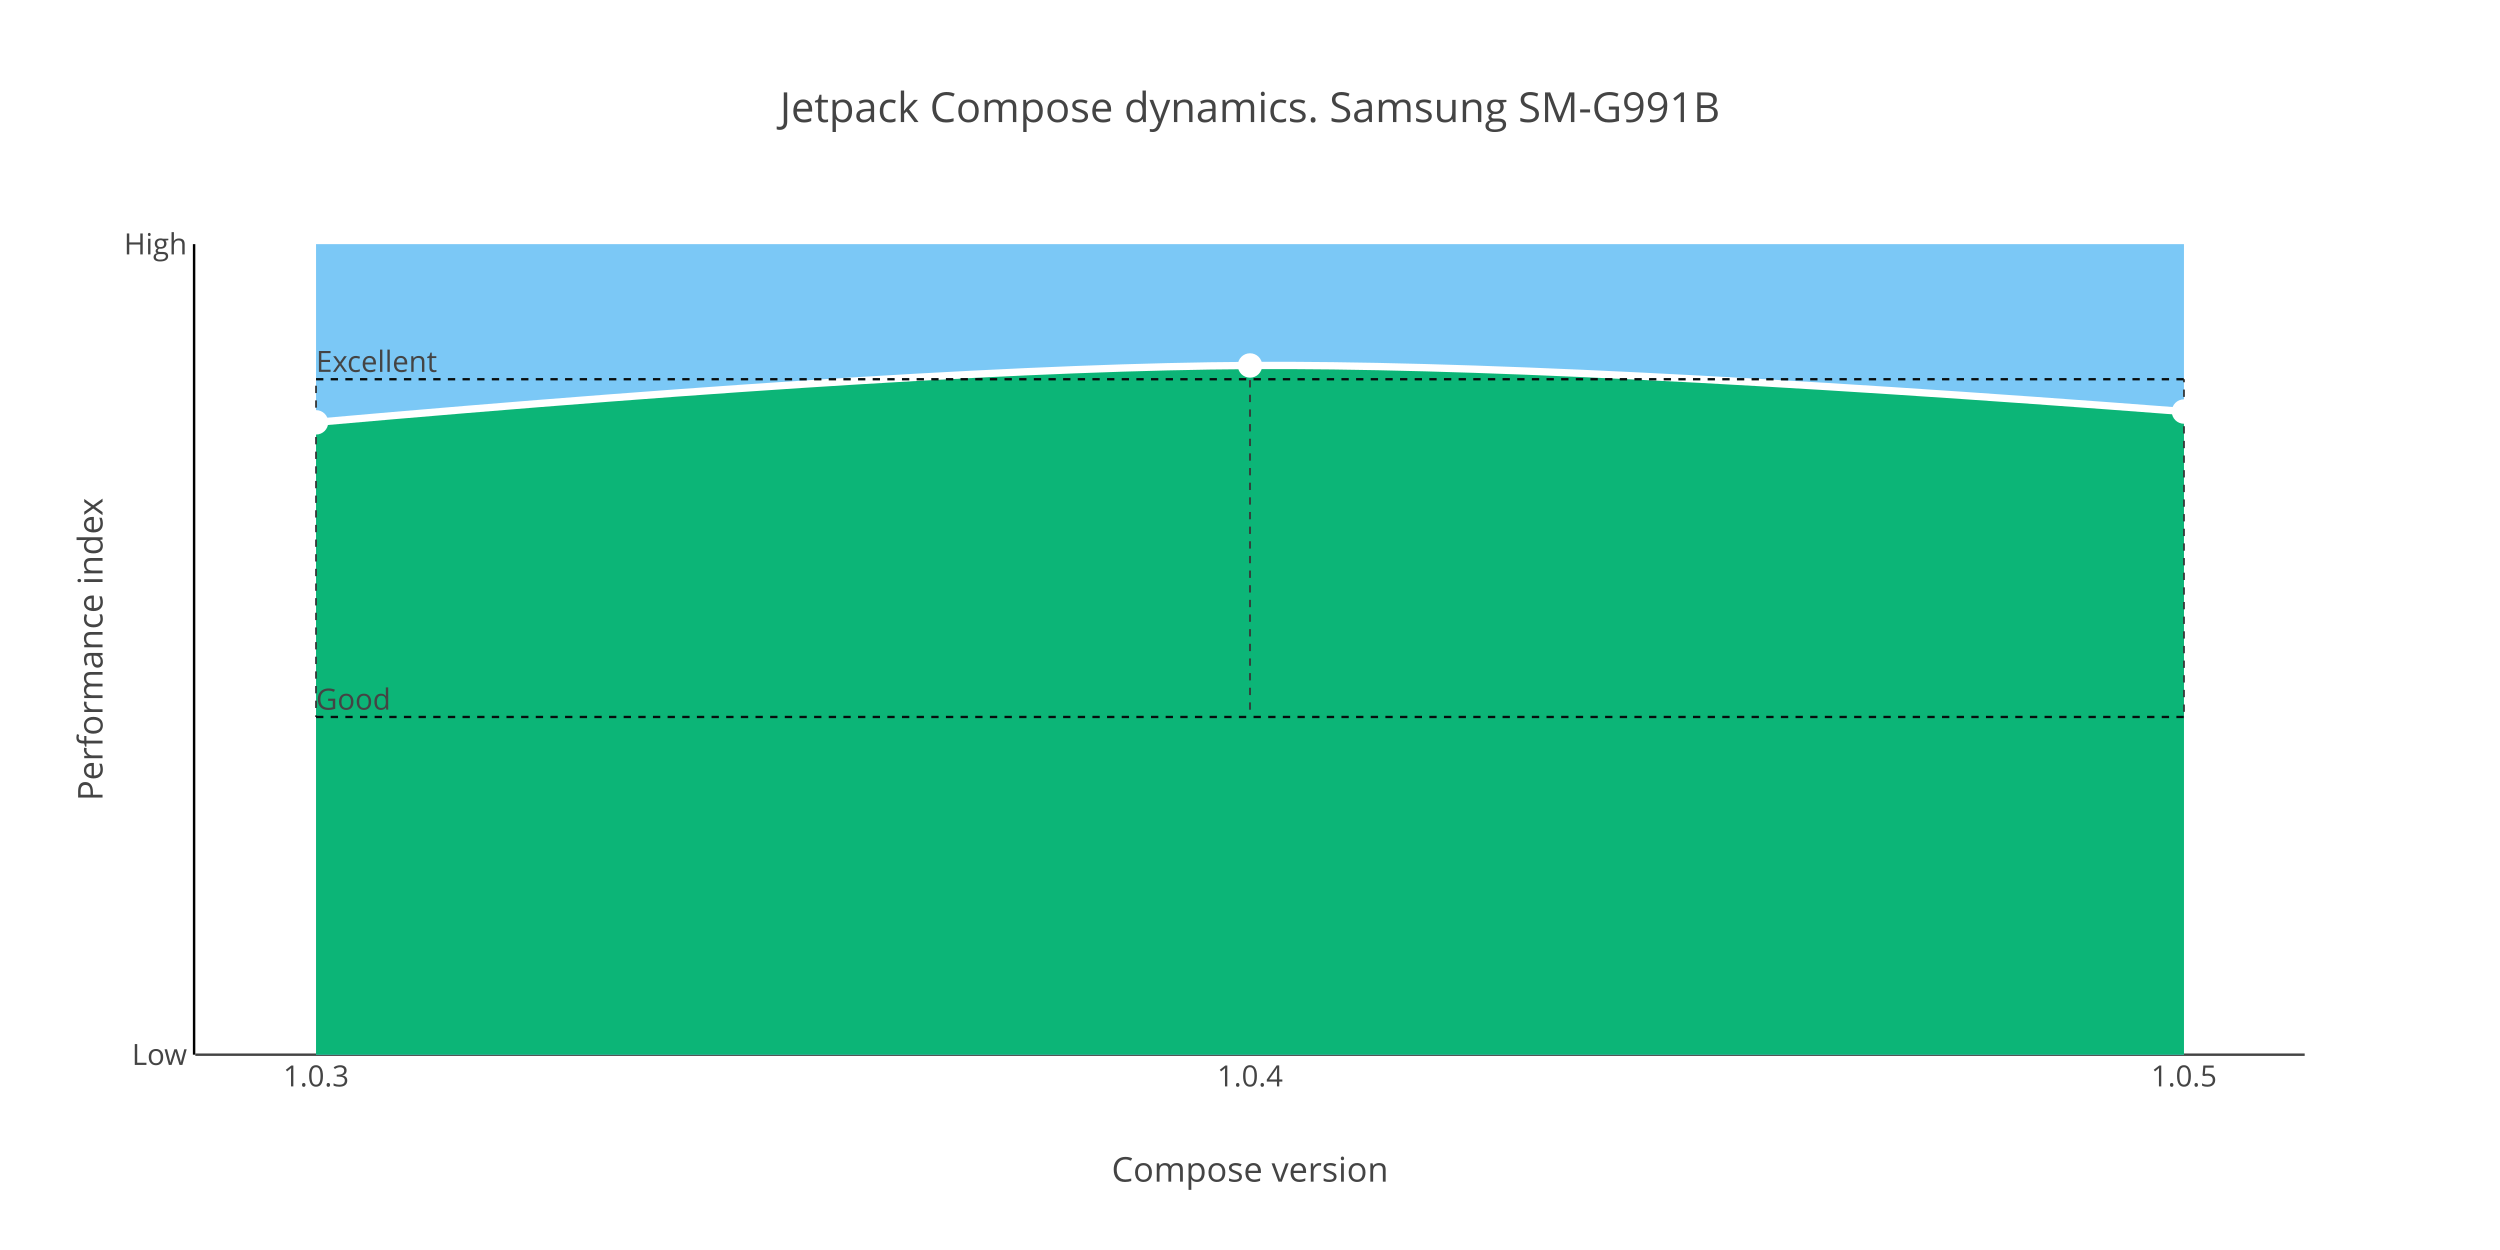
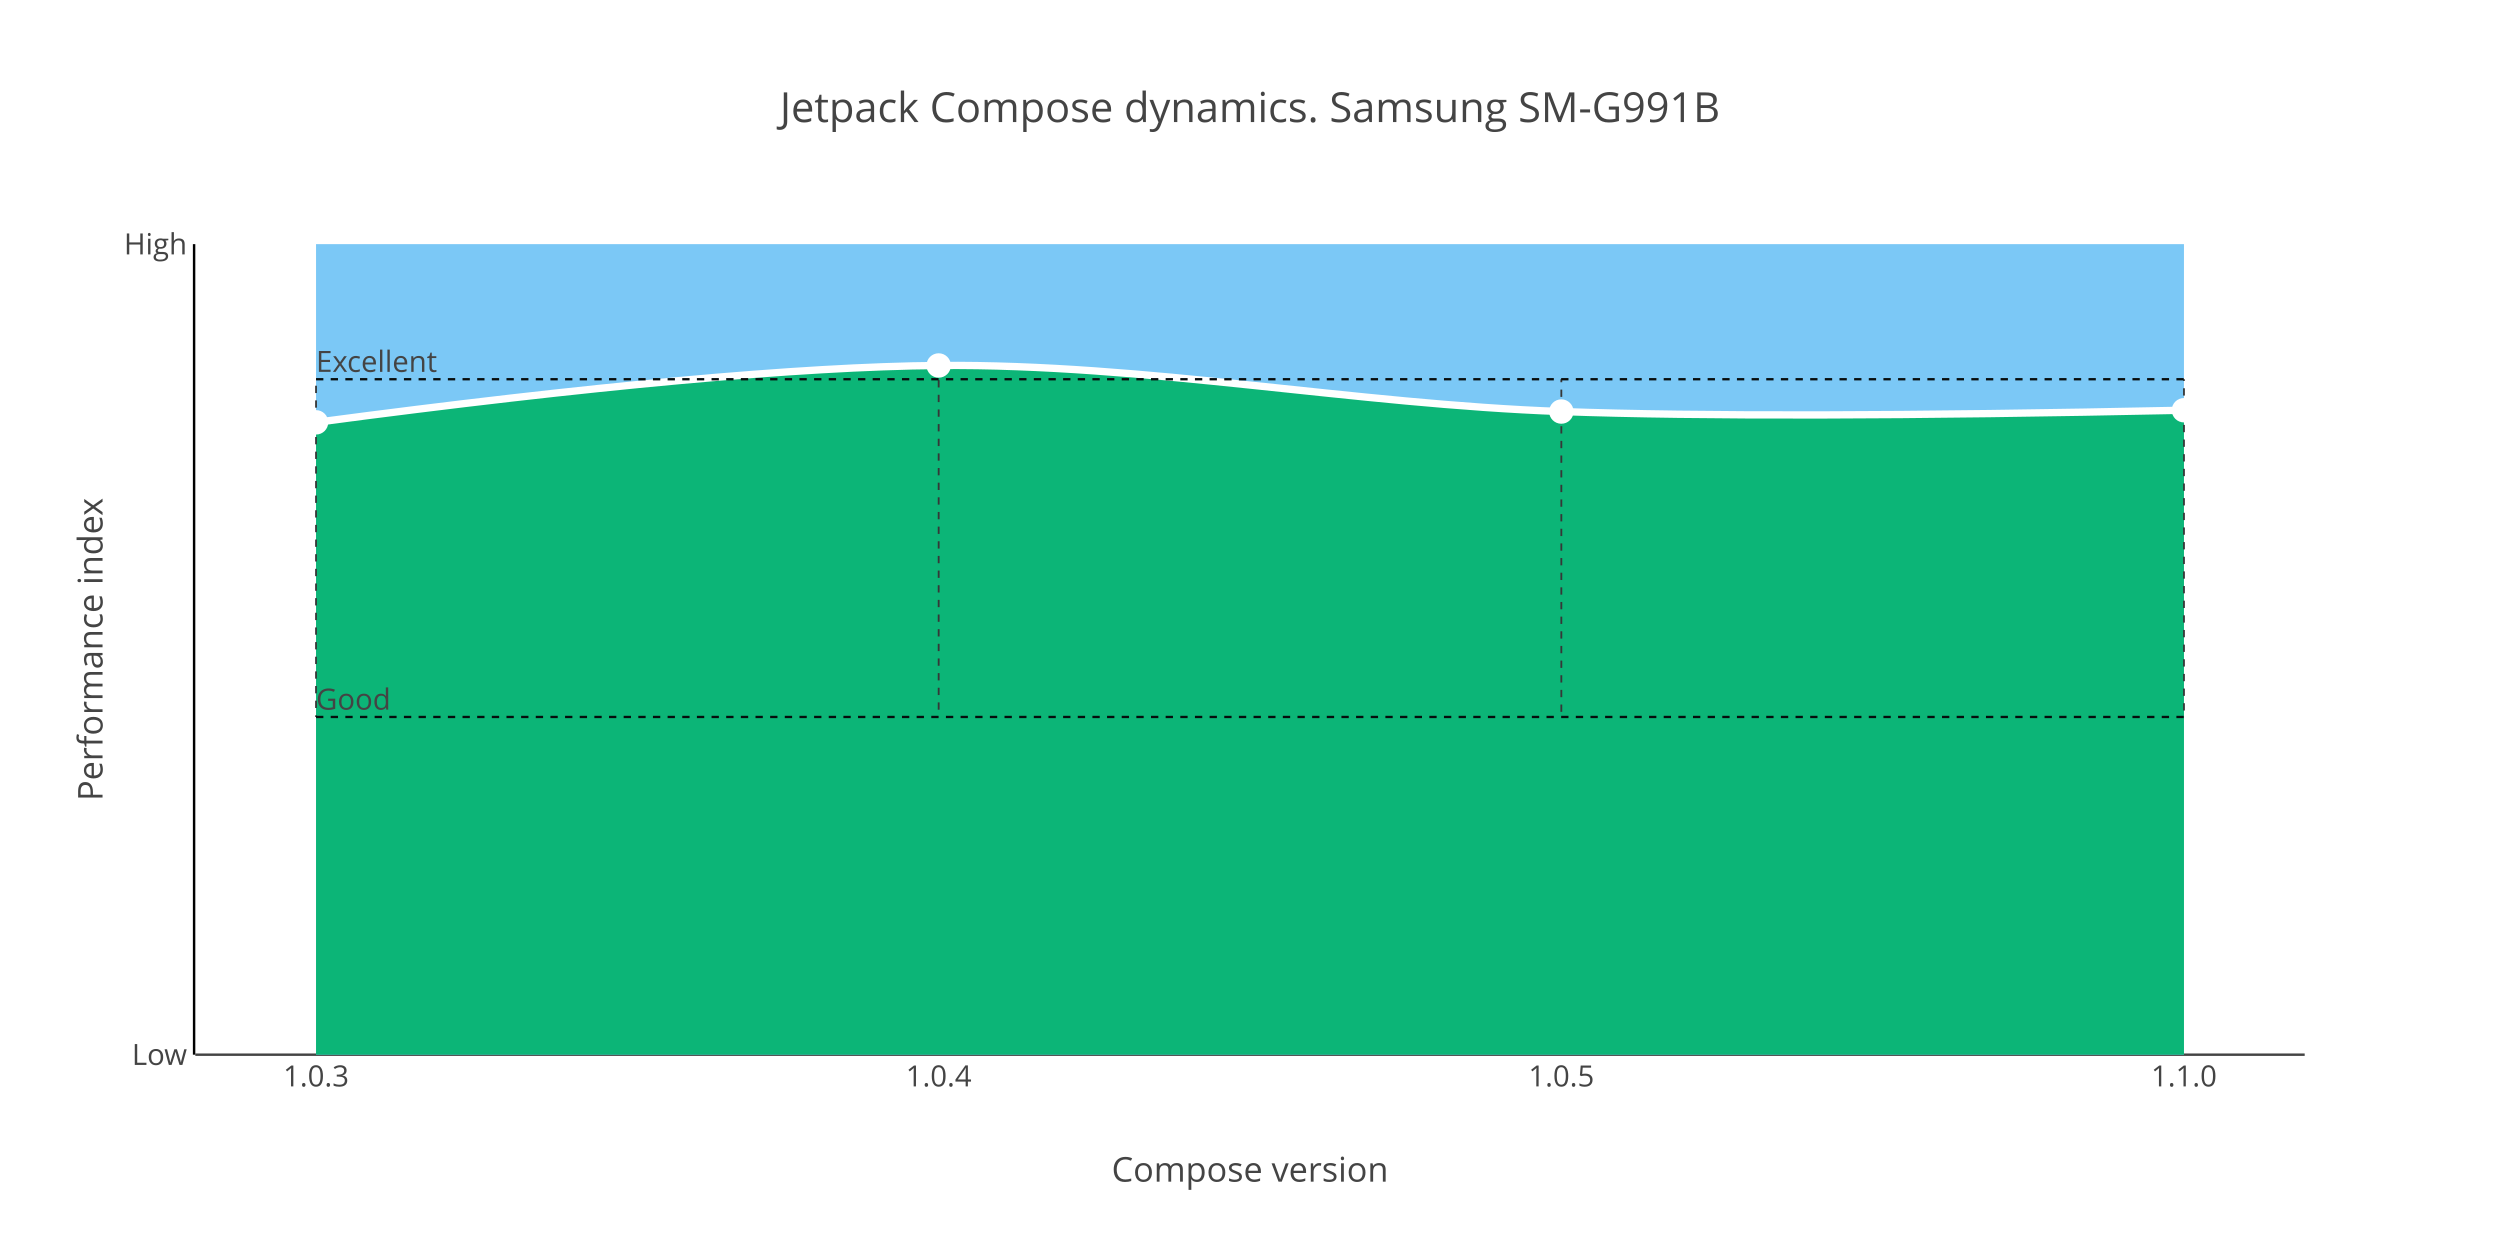
<svg xmlns="http://www.w3.org/2000/svg" class="main-svg" width="1024" height="512" style="" viewBox="0 0 1024 512">
  <rect x="0" y="0" width="1024" height="512" style="fill: rgb(255, 255, 255); fill-opacity: 1;" />
-   <defs id="defs-539de8">
+   <defs id="defs-dd2df8">
    <g class="clips">
-       <clipPath id="clip539de8xyplot" class="plotclip">
+       <clipPath id="clipdd2df8xyplot" class="plotclip">
        <rect width="864" height="332" />
      </clipPath>
-       <clipPath class="axesclip" id="clip539de8x">
+       <clipPath class="axesclip" id="clipdd2df8x">
        <rect x="80" y="0" width="864" height="512" />
      </clipPath>
-       <clipPath class="axesclip" id="clip539de8y">
+       <clipPath class="axesclip" id="clipdd2df8y">
        <rect x="0" y="100" width="1024" height="332" />
      </clipPath>
-       <clipPath class="axesclip" id="clip539de8xy">
+       <clipPath class="axesclip" id="clipdd2df8xy">
        <rect x="80" y="100" width="864" height="332" />
      </clipPath>
    </g>
    <g class="gradients" />
  </defs>
  <g class="bglayer" />
  <g class="layer-below">
    <g class="imagelayer" />
    <g class="shapelayer" />
  </g>
  <g class="cartesianlayer">
    <g class="subplot xy">
      <g class="layer-subplot">
        <g class="shapelayer" />
        <g class="imagelayer" />
      </g>
      <g class="gridlayer">
        <g class="x" />
        <g class="y" />
      </g>
      <g class="zerolinelayer">
        <path class="yzl zl crisp" transform="translate(0,432)" d="M80,0h864" style="stroke: rgb(68, 68, 68); stroke-opacity: 1; stroke-width: 1px;" />
      </g>
      <path class="xlines-below" />
      <path class="ylines-below" />
      <g class="overlines-below" />
      <g class="xaxislayer-below" />
      <g class="yaxislayer-below" />
      <g class="overaxes-below" />
-       <g class="plot" transform="translate(80,100)" clip-path="url('#clip539de8xyplot')">
+       <g class="plot" transform="translate(80,100)" clip-path="url('#clipdd2df8xyplot')">
        <g class="scatterlayer mlayer">
-           <g class="trace scatter trace5331cf" style="stroke-miterlimit: 2;">
+           <g class="trace scatter trace49ef09" style="stroke-miterlimit: 2;">
            <g class="fills">
              <g>
-                 <path class="js-fill" d="M814.55,332L49.45,332L49.45,0Q304.48,0 432,0Q559.52,0 814.55,0" style="fill: rgb(123, 200, 246); fill-opacity: 1; stroke-width: 0;" />
+                 <path class="js-fill" d="M814.55,332L49.45,332L49.45,0Q219.47,0 304.48,0C389.49,0 474.51,0 559.52,0Q644.53,0 814.55,0" style="fill: rgb(123, 200, 246); fill-opacity: 1; stroke-width: 0;" />
              </g>
            </g>
            <g class="errorbars" />
            <g class="lines" />
            <g class="points" />
            <g class="text" />
          </g>
-           <g class="trace scatter trace408a9c" style="stroke-miterlimit: 2;">
+           <g class="trace scatter trace3d7e53" style="stroke-miterlimit: 2;">
            <g class="fills">
              <g>
-                 <path class="js-fill" d="M814.55,332L49.45,332L49.45,72.99Q304.46,50.43 432,49.7Q559.5,48.97 814.55,68.57" style="fill: rgb(12, 181, 119); fill-opacity: 1; stroke-width: 0;" />
-               </g>
-             </g>
-             <g class="errorbars" />
-             <g class="lines">
-               <path class="js-line" d="M49.45,72.99Q304.46,50.43 432,49.7Q559.5,48.97 814.55,68.57" style="vector-effect: non-scaling-stroke; fill: none; stroke: rgb(255, 255, 255); stroke-opacity: 1; stroke-width: 3px; opacity: 1;" />
-             </g>
-             <g class="points" />
-             <g class="text" />
-           </g>
-           <g class="trace scatter tracea0fa99" style="stroke-miterlimit: 2; opacity: 1;">
+                 <path class="js-fill" d="M814.55,332L49.45,332L49.45,72.99Q219.44,50.43 304.48,49.7C389.46,48.97 474.45,65.52 559.52,68.57Q644.47,71.62 814.55,68.03" style="fill: rgb(12, 181, 119); fill-opacity: 1; stroke-width: 0;" />
+               </g>
+             </g>
+             <g class="errorbars" />
+             <g class="lines">
+               <path class="js-line" d="M49.45,72.99Q219.44,50.43 304.48,49.7C389.46,48.97 474.45,65.52 559.52,68.57Q644.47,71.62 814.55,68.03" style="vector-effect: non-scaling-stroke; fill: none; stroke: rgb(255, 255, 255); stroke-opacity: 1; stroke-width: 3px; opacity: 1;" />
+             </g>
+             <g class="points" />
+             <g class="text" />
+           </g>
+           <g class="trace scatter tracec1c26d" style="stroke-miterlimit: 2; opacity: 1;">
            <g class="fills" />
            <g class="errorbars" />
            <g class="lines">
              <path class="js-line" d="M49.45,72.99L49.45,193.67" style="vector-effect: non-scaling-stroke; fill: none; stroke: rgb(54, 55, 55); stroke-opacity: 1; stroke-width: 0.75px; opacity: 1; stroke-dasharray: 3px, 3px;" />
            </g>
            <g class="points" />
            <g class="text" />
          </g>
-           <g class="trace scatter trace6a0c54" style="stroke-miterlimit: 2; opacity: 1;">
+           <g class="trace scatter traced1800d" style="stroke-miterlimit: 2; opacity: 1;">
            <g class="fills" />
            <g class="errorbars" />
            <g class="lines">
              <path class="js-line" d="M49.45,72.99L49.45,55.33" style="vector-effect: non-scaling-stroke; fill: none; stroke: rgb(54, 55, 55); stroke-opacity: 1; stroke-width: 0.75px; opacity: 1; stroke-dasharray: 3px, 3px;" />
            </g>
            <g class="points" />
            <g class="text" />
          </g>
-           <g class="trace scatter trace1acf1d" style="stroke-miterlimit: 2; opacity: 1;">
-             <g class="fills" />
-             <g class="errorbars" />
-             <g class="lines">
-               <path class="js-line" d="M432,49.7L432,193.67" style="vector-effect: non-scaling-stroke; fill: none; stroke: rgb(54, 55, 55); stroke-opacity: 1; stroke-width: 0.75px; opacity: 1; stroke-dasharray: 3px, 3px;" />
-             </g>
-             <g class="points" />
-             <g class="text" />
-           </g>
-           <g class="trace scatter trace103174" style="stroke-miterlimit: 2; opacity: 1;">
-             <g class="fills" />
-             <g class="errorbars" />
-             <g class="lines">
-               <path class="js-line" d="M432,49.7L432,55.33" style="vector-effect: non-scaling-stroke; fill: none; stroke: rgb(54, 55, 55); stroke-opacity: 1; stroke-width: 0.75px; opacity: 1; stroke-dasharray: 3px, 3px;" />
-             </g>
-             <g class="points" />
-             <g class="text" />
-           </g>
-           <g class="trace scatter traceee5bd0" style="stroke-miterlimit: 2; opacity: 1;">
-             <g class="fills" />
-             <g class="errorbars" />
-             <g class="lines">
-               <path class="js-line" d="M814.55,68.57L814.55,193.67" style="vector-effect: non-scaling-stroke; fill: none; stroke: rgb(54, 55, 55); stroke-opacity: 1; stroke-width: 0.75px; opacity: 1; stroke-dasharray: 3px, 3px;" />
-             </g>
-             <g class="points" />
-             <g class="text" />
-           </g>
-           <g class="trace scatter trace878611" style="stroke-miterlimit: 2; opacity: 1;">
-             <g class="fills" />
-             <g class="errorbars" />
-             <g class="lines">
-               <path class="js-line" d="M814.55,68.57L814.55,55.33" style="vector-effect: non-scaling-stroke; fill: none; stroke: rgb(54, 55, 55); stroke-opacity: 1; stroke-width: 0.75px; opacity: 1; stroke-dasharray: 3px, 3px;" />
-             </g>
-             <g class="points" />
-             <g class="text" />
-           </g>
-           <g class="trace scatter trace140a73" style="stroke-miterlimit: 2; opacity: 1;">
+           <g class="trace scatter trace2f17f8" style="stroke-miterlimit: 2; opacity: 1;">
+             <g class="fills" />
+             <g class="errorbars" />
+             <g class="lines">
+               <path class="js-line" d="M304.48,49.7L304.48,193.67" style="vector-effect: non-scaling-stroke; fill: none; stroke: rgb(54, 55, 55); stroke-opacity: 1; stroke-width: 0.75px; opacity: 1; stroke-dasharray: 3px, 3px;" />
+             </g>
+             <g class="points" />
+             <g class="text" />
+           </g>
+           <g class="trace scatter trace7a6aa9" style="stroke-miterlimit: 2; opacity: 1;">
+             <g class="fills" />
+             <g class="errorbars" />
+             <g class="lines">
+               <path class="js-line" d="M304.48,49.7L304.48,55.33" style="vector-effect: non-scaling-stroke; fill: none; stroke: rgb(54, 55, 55); stroke-opacity: 1; stroke-width: 0.75px; opacity: 1; stroke-dasharray: 3px, 3px;" />
+             </g>
+             <g class="points" />
+             <g class="text" />
+           </g>
+           <g class="trace scatter trace381a37" style="stroke-miterlimit: 2; opacity: 1;">
+             <g class="fills" />
+             <g class="errorbars" />
+             <g class="lines">
+               <path class="js-line" d="M559.52,68.57L559.52,193.67" style="vector-effect: non-scaling-stroke; fill: none; stroke: rgb(54, 55, 55); stroke-opacity: 1; stroke-width: 0.75px; opacity: 1; stroke-dasharray: 3px, 3px;" />
+             </g>
+             <g class="points" />
+             <g class="text" />
+           </g>
+           <g class="trace scatter tracef1ded0" style="stroke-miterlimit: 2; opacity: 1;">
+             <g class="fills" />
+             <g class="errorbars" />
+             <g class="lines">
+               <path class="js-line" d="M559.52,68.57L559.52,55.33" style="vector-effect: non-scaling-stroke; fill: none; stroke: rgb(54, 55, 55); stroke-opacity: 1; stroke-width: 0.75px; opacity: 1; stroke-dasharray: 3px, 3px;" />
+             </g>
+             <g class="points" />
+             <g class="text" />
+           </g>
+           <g class="trace scatter trace1610c7" style="stroke-miterlimit: 2; opacity: 1;">
+             <g class="fills" />
+             <g class="errorbars" />
+             <g class="lines">
+               <path class="js-line" d="M814.55,68.03L814.55,193.67" style="vector-effect: non-scaling-stroke; fill: none; stroke: rgb(54, 55, 55); stroke-opacity: 1; stroke-width: 0.75px; opacity: 1; stroke-dasharray: 3px, 3px;" />
+             </g>
+             <g class="points" />
+             <g class="text" />
+           </g>
+           <g class="trace scatter trace64a30e" style="stroke-miterlimit: 2; opacity: 1;">
+             <g class="fills" />
+             <g class="errorbars" />
+             <g class="lines">
+               <path class="js-line" d="M814.55,68.03L814.55,55.33" style="vector-effect: non-scaling-stroke; fill: none; stroke: rgb(54, 55, 55); stroke-opacity: 1; stroke-width: 0.75px; opacity: 1; stroke-dasharray: 3px, 3px;" />
+             </g>
+             <g class="points" />
+             <g class="text" />
+           </g>
+           <g class="trace scatter trace9a4209" style="stroke-miterlimit: 2; opacity: 1;">
            <g class="fills" />
            <g class="errorbars" />
            <g class="lines" />
            <g class="points">
              <path class="point" transform="translate(49.45,72.99)" d="M5,0A5,5 0 1,1 0,-5A5,5 0 0,1 5,0Z" style="opacity: 1; stroke-width: 0px; fill: rgb(255, 255, 255); fill-opacity: 1;" />
-               <path class="point" transform="translate(432,49.7)" d="M5,0A5,5 0 1,1 0,-5A5,5 0 0,1 5,0Z" style="opacity: 1; stroke-width: 0px; fill: rgb(255, 255, 255); fill-opacity: 1;" />
-               <path class="point" transform="translate(814.55,68.57)" d="M5,0A5,5 0 1,1 0,-5A5,5 0 0,1 5,0Z" style="opacity: 1; stroke-width: 0px; fill: rgb(255, 255, 255); fill-opacity: 1;" />
-             </g>
-             <g class="text" />
-           </g>
-           <g class="trace scatter trace27de96" style="stroke-miterlimit: 2; opacity: 1;">
-             <g class="fills" />
-             <g class="errorbars" />
-             <g class="lines">
-               <path class="js-line" d="M49.45,193.67Q304.48,193.67 432,193.67Q559.52,193.67 814.55,193.67" style="vector-effect: non-scaling-stroke; fill: none; stroke: rgb(7, 13, 13); stroke-opacity: 1; stroke-width: 0.95px; opacity: 1; stroke-dasharray: 3px, 3px;" />
+               <path class="point" transform="translate(304.48,49.7)" d="M5,0A5,5 0 1,1 0,-5A5,5 0 0,1 5,0Z" style="opacity: 1; stroke-width: 0px; fill: rgb(255, 255, 255); fill-opacity: 1;" />
+               <path class="point" transform="translate(559.52,68.57)" d="M5,0A5,5 0 1,1 0,-5A5,5 0 0,1 5,0Z" style="opacity: 1; stroke-width: 0px; fill: rgb(255, 255, 255); fill-opacity: 1;" />
+               <path class="point" transform="translate(814.55,68.03)" d="M5,0A5,5 0 1,1 0,-5A5,5 0 0,1 5,0Z" style="opacity: 1; stroke-width: 0px; fill: rgb(255, 255, 255); fill-opacity: 1;" />
+             </g>
+             <g class="text" />
+           </g>
+           <g class="trace scatter traceeae3fc" style="stroke-miterlimit: 2; opacity: 1;">
+             <g class="fills" />
+             <g class="errorbars" />
+             <g class="lines">
+               <path class="js-line" d="M49.45,193.67Q219.47,193.67 304.48,193.67C389.49,193.67 474.51,193.67 559.52,193.67Q644.53,193.67 814.55,193.67" style="vector-effect: non-scaling-stroke; fill: none; stroke: rgb(7, 13, 13); stroke-opacity: 1; stroke-width: 0.95px; opacity: 1; stroke-dasharray: 3px, 3px;" />
            </g>
            <g class="points" />
            <g class="text">
              <g class="textpoint" transform="translate(0,-3)">
                <text x="49.45" y="193.67" text-anchor="start" style="font-family: 'Open Sans', verdana, arial, sans-serif; font-size: 12px; fill: rgb(68, 68, 68); fill-opacity: 1; white-space: pre;">Good</text>
              </g>
              <g class="textpoint" />
              <g class="textpoint" />
-             </g>
-           </g>
-           <g class="trace scatter trace488bfb" style="stroke-miterlimit: 2; opacity: 1;">
-             <g class="fills" />
-             <g class="errorbars" />
-             <g class="lines">
-               <path class="js-line" d="M49.45,55.33Q304.48,55.33 432,55.33Q559.52,55.33 814.55,55.33" style="vector-effect: non-scaling-stroke; fill: none; stroke: rgb(7, 13, 13); stroke-opacity: 1; stroke-width: 0.95px; opacity: 1; stroke-dasharray: 3px, 3px;" />
+               <g class="textpoint" />
+             </g>
+           </g>
+           <g class="trace scatter trace614e0d" style="stroke-miterlimit: 2; opacity: 1;">
+             <g class="fills" />
+             <g class="errorbars" />
+             <g class="lines">
+               <path class="js-line" d="M49.45,55.33Q219.47,55.33 304.48,55.33C389.49,55.33 474.51,55.33 559.52,55.33Q644.53,55.33 814.55,55.33" style="vector-effect: non-scaling-stroke; fill: none; stroke: rgb(7, 13, 13); stroke-opacity: 1; stroke-width: 0.95px; opacity: 1; stroke-dasharray: 3px, 3px;" />
            </g>
            <g class="points" />
            <g class="text">
              <g class="textpoint" transform="translate(0,-3)">
                <text x="49.45" y="55.33" text-anchor="start" style="font-family: 'Open Sans', verdana, arial, sans-serif; font-size: 12px; fill: rgb(68, 68, 68); fill-opacity: 1; white-space: pre;">Excellent</text>
              </g>
+               <g class="textpoint" />
              <g class="textpoint" />
              <g class="textpoint" />
            </g>
          </g>
        </g>
      </g>
      <g class="overplot" />
      <path class="xlines-above crisp" d="M0,0" style="fill: none;" />
      <path class="ylines-above crisp" d="M79.5,100V432" style="fill: none; stroke-width: 1px; stroke: rgb(0, 0, 0); stroke-opacity: 1;" />
      <g class="overlines-above" />
      <g class="xaxislayer-above">
        <g class="xtick">
          <text text-anchor="middle" x="0" y="445" transform="translate(129.45,0)" style="font-family: 'Open Sans', verdana, arial, sans-serif; font-size: 12px; fill: rgb(68, 68, 68); fill-opacity: 1; white-space: pre;">1.0.3</text>
        </g>
        <g class="xtick">
-           <text text-anchor="middle" x="0" y="445" transform="translate(512,0)" style="font-family: 'Open Sans', verdana, arial, sans-serif; font-size: 12px; fill: rgb(68, 68, 68); fill-opacity: 1; white-space: pre;">1.0.4</text>
-         </g>
-         <g class="xtick">
-           <text text-anchor="middle" x="0" y="445" transform="translate(894.55,0)" style="font-family: 'Open Sans', verdana, arial, sans-serif; font-size: 12px; fill: rgb(68, 68, 68); fill-opacity: 1; white-space: pre;">1.0.5</text>
+           <text text-anchor="middle" x="0" y="445" transform="translate(384.48,0)" style="font-family: 'Open Sans', verdana, arial, sans-serif; font-size: 12px; fill: rgb(68, 68, 68); fill-opacity: 1; white-space: pre;">1.0.4</text>
+         </g>
+         <g class="xtick">
+           <text text-anchor="middle" x="0" y="445" transform="translate(639.52,0)" style="font-family: 'Open Sans', verdana, arial, sans-serif; font-size: 12px; fill: rgb(68, 68, 68); fill-opacity: 1; white-space: pre;">1.0.5</text>
+         </g>
+         <g class="xtick">
+           <text text-anchor="middle" x="0" y="445" transform="translate(894.55,0)" style="font-family: 'Open Sans', verdana, arial, sans-serif; font-size: 12px; fill: rgb(68, 68, 68); fill-opacity: 1; white-space: pre;">1.1.0</text>
        </g>
      </g>
      <g class="yaxislayer-above">
        <g class="ytick">
          <text text-anchor="end" x="76.6" y="4.2" transform="translate(0,432)" style="font-family: 'Open Sans', verdana, arial, sans-serif; font-size: 12px; fill: rgb(68, 68, 68); fill-opacity: 1; white-space: pre;">Low</text>
        </g>
        <g class="ytick">
          <text text-anchor="end" x="76.6" y="4.2" transform="translate(0,293.67)" style="font-family: 'Open Sans', verdana, arial, sans-serif; font-size: 12px; fill: rgb(68, 68, 68); fill-opacity: 1; white-space: pre;" />
        </g>
        <g class="ytick">
          <text text-anchor="end" x="76.6" y="4.2" transform="translate(0,100)" style="font-family: 'Open Sans', verdana, arial, sans-serif; font-size: 12px; fill: rgb(68, 68, 68); fill-opacity: 1; white-space: pre;">High</text>
        </g>
      </g>
      <g class="overaxes-above" />
    </g>
  </g>
  <g class="polarlayer" />
  <g class="ternarylayer" />
  <g class="geolayer" />
  <g class="funnelarealayer" />
  <g class="pielayer" />
  <g class="treemaplayer" />
  <g class="sunburstlayer" />
  <g class="glimages" />
-   <defs id="topdefs-539de8">
+   <defs id="topdefs-dd2df8">
    <g class="clips" />
  </defs>
  <g class="layer-above">
    <g class="imagelayer" />
    <g class="shapelayer" />
  </g>
  <g class="infolayer">
    <g class="g-gtitle">
      <text class="gtitle" x="512" y="50" text-anchor="middle" dy="0em" style="font-family: 'Open Sans', verdana, arial, sans-serif; font-size: 17px; fill: rgb(68, 68, 68); opacity: 1; font-weight: normal; white-space: pre;">Jetpack Compose dynamics. Samsung SM-G991B</text>
    </g>
    <g class="g-xtitle">
      <text class="xtitle" x="512" y="484" text-anchor="middle" style="font-family: 'Open Sans', verdana, arial, sans-serif; font-size: 14px; fill: rgb(68, 68, 68); opacity: 1; font-weight: normal; white-space: pre;">Compose version</text>
    </g>
    <g class="g-ytitle">
      <text class="ytitle" transform="rotate(-90,42,266)" x="42" y="266" text-anchor="middle" style="font-family: 'Open Sans', verdana, arial, sans-serif; font-size: 14px; fill: rgb(68, 68, 68); opacity: 1; font-weight: normal; white-space: pre;">Performance index</text>
    </g>
  </g>
</svg>
